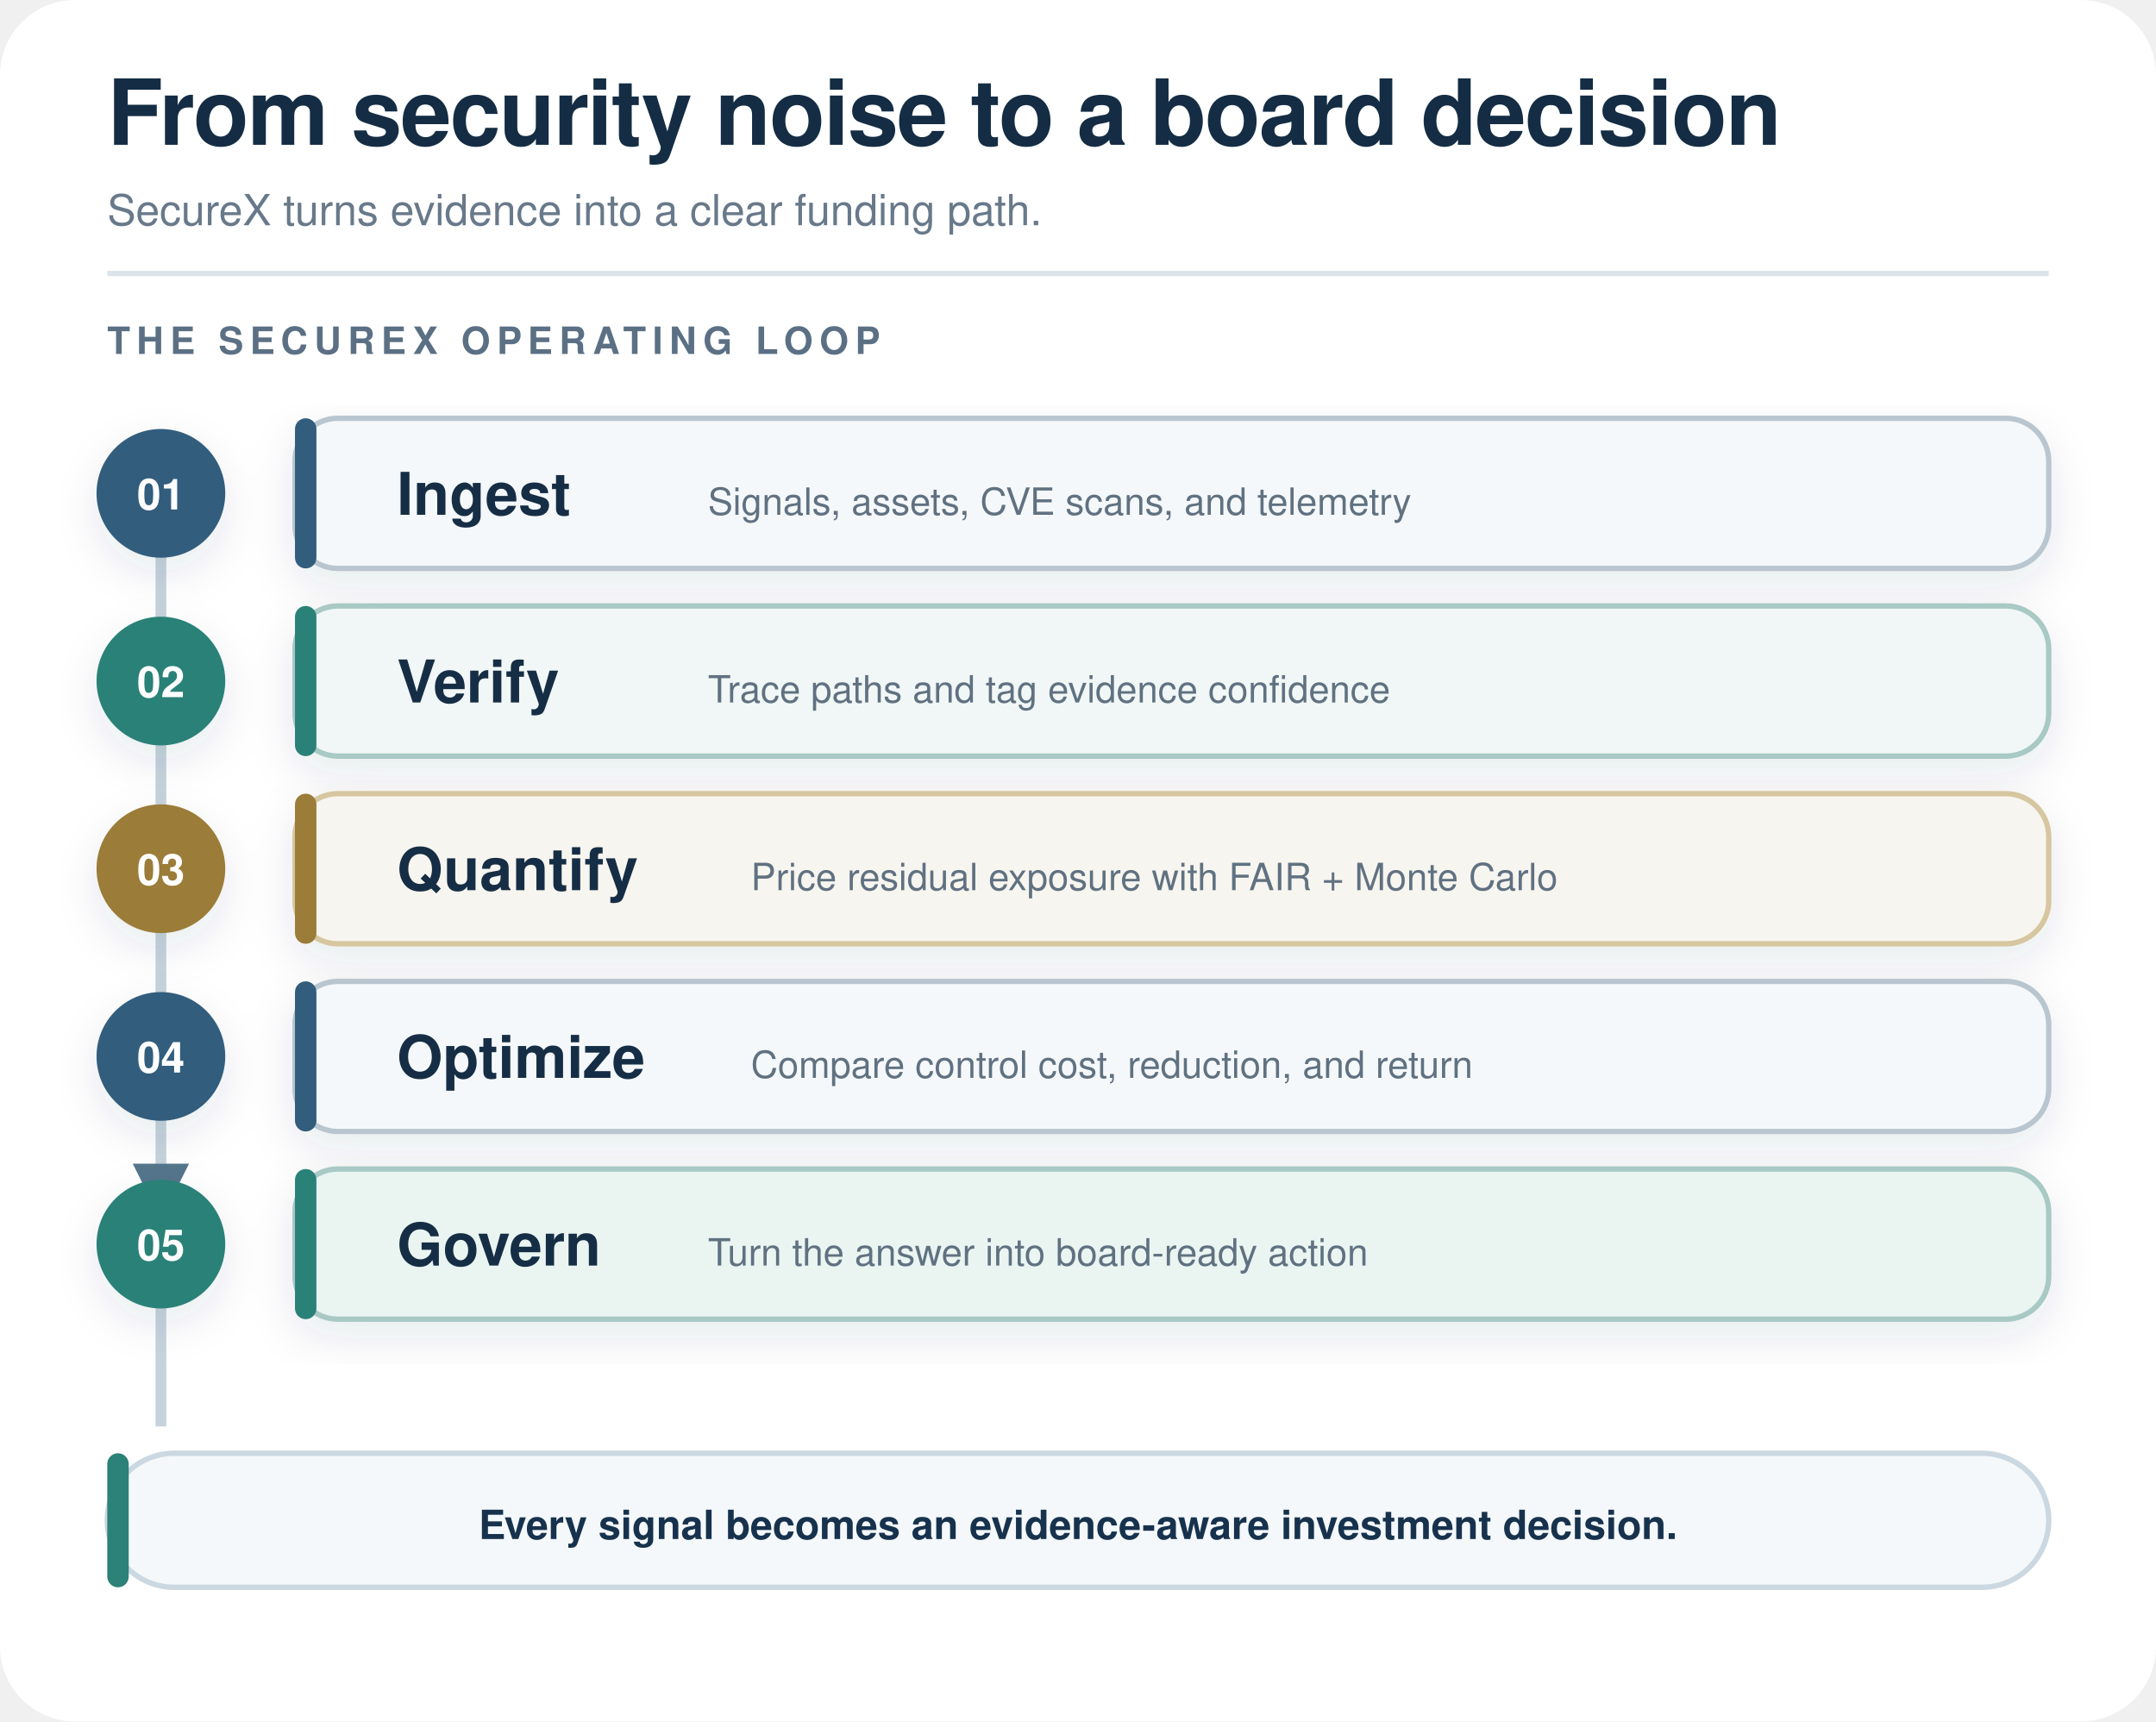
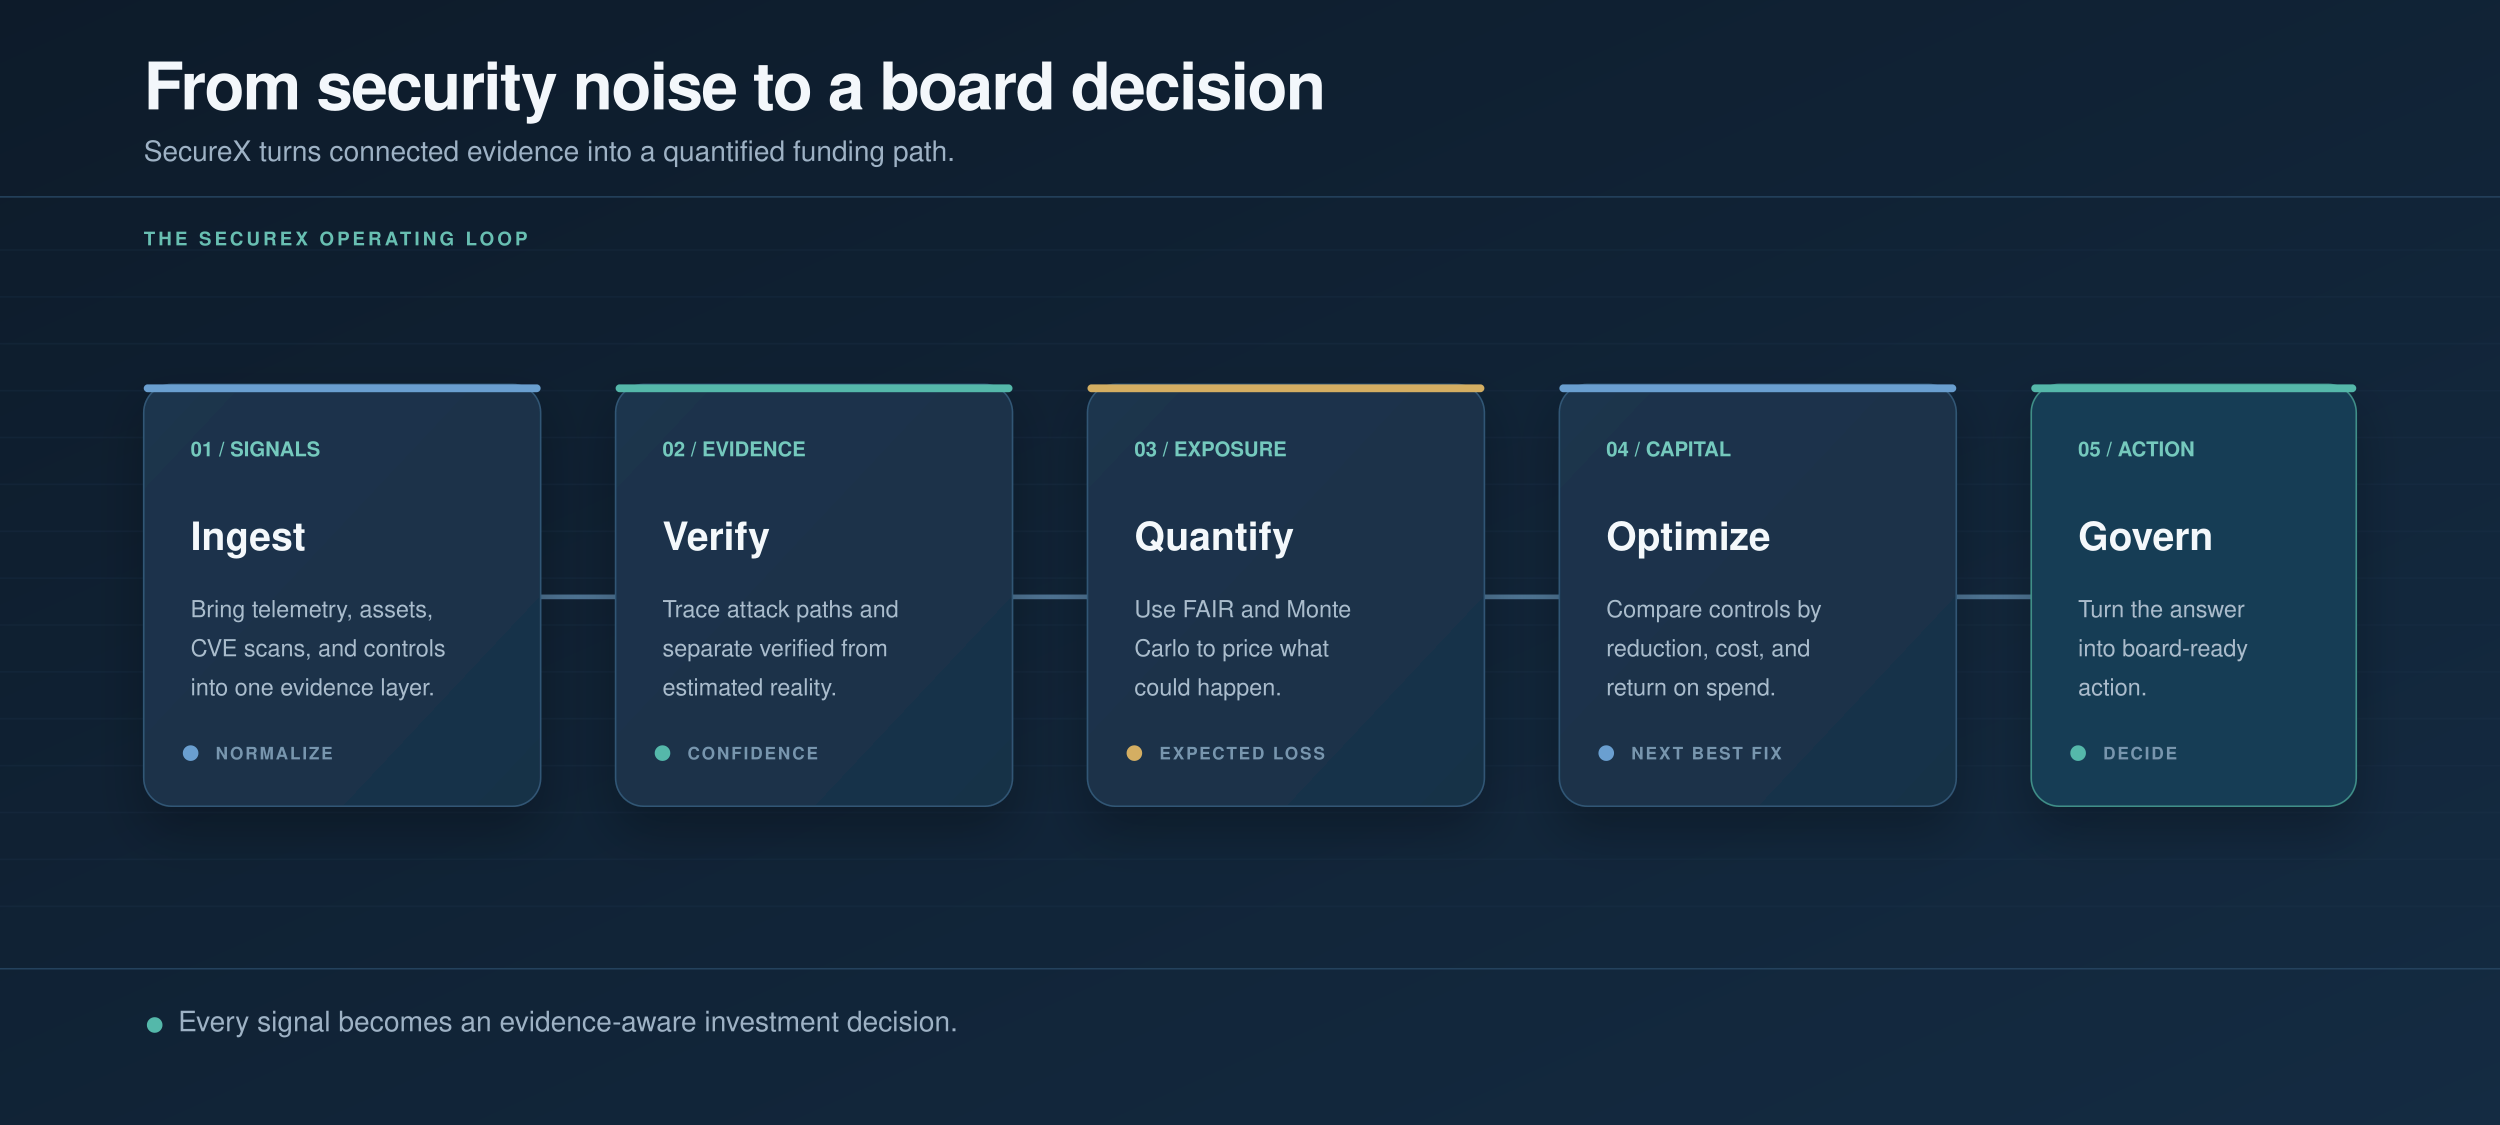
- <svg xmlns="http://www.w3.org/2000/svg" width="402" height="321" viewBox="0 0 402 321" role="img" aria-labelledby="title desc">
+ <svg xmlns="http://www.w3.org/2000/svg" width="1600" height="720" viewBox="0 0 1600 720" role="img" aria-labelledby="title desc">
  <defs>
+     <linearGradient id="bg" x1="0" y1="0" x2="1" y2="1">
+       <stop stop-color="#0d1b2a" />
+       <stop offset="1" stop-color="#142b42" />
+     </linearGradient>
+     <linearGradient id="card" x1="0" y1="0" x2="1" y2="1">
+       <stop stop-color="#1b344d" />
+       <stop offset="1" stop-color="#193047" />
+     </linearGradient>
    <filter id="shadow" x="-20%" y="-20%" width="140%" height="150%">
-       <feDropShadow dx="0" dy="3" stdDeviation="4" flood-color="#17324d" flood-opacity=".10" />
+       <feDropShadow dx="0" dy="16" stdDeviation="16" flood-color="#000" flood-opacity=".25" />
    </filter>
-     <marker id="arrow" markerWidth="7" markerHeight="7" refX="6" refY="3.5" orient="auto">
-       <path d="M0 0L7 3.5L0 7Z" fill="#55758d" />
+     <marker id="arrow" markerWidth="13" markerHeight="13" refX="11" refY="6.5" orient="auto">
+       <path d="M0 0L13 6.5L0 13Z" fill="#6f9abb" />
    </marker>
    <style>
-       text{font-family:"Helvetica World",Helvetica,Arial,sans-serif}.title{font:700 17px "Helvetica World",Helvetica,Arial,sans-serif;fill:#142d44;letter-spacing:-.25px}.sub{font:400 8px "Helvetica World",Helvetica,Arial,sans-serif;fill:#68798a}.eyebrow{font:700 7px "Helvetica World",Helvetica,Arial,sans-serif;fill:#5b7084;letter-spacing:1.2px}.num{font:700 8px "Helvetica World",Helvetica,Arial,sans-serif;fill:#fff}.step{font:700 11px "Helvetica World",Helvetica,Arial,sans-serif;fill:#142d44}.copy{font:400 7px "Helvetica World",Helvetica,Arial,sans-serif;fill:#607181}.line{fill:none;stroke:#8ba0b1;stroke-width:1.5;marker-end:url(#arrow)}.promise{font:700 7.5px "Helvetica World",Helvetica,Arial,sans-serif;fill:#17324d}
+       text{font-family:"Helvetica World",Helvetica,Arial,sans-serif}.title{font:700 42px "Helvetica World",Helvetica,Arial,sans-serif;fill:#f3f7fb;letter-spacing:-1px}.sub{font:400 18px "Helvetica World",Helvetica,Arial,sans-serif;fill:#9eb2c5}.eyebrow{font:700 12px "Helvetica World",Helvetica,Arial,sans-serif;fill:#68bfb2;letter-spacing:2px}.num{font:700 13px "Helvetica World",Helvetica,Arial,sans-serif;fill:#74c9bd}.step{font:700 25px "Helvetica World",Helvetica,Arial,sans-serif;fill:#f4f8fb}.copy{font:400 15px "Helvetica World",Helvetica,Arial,sans-serif;fill:#aabccc}.line{fill:none;stroke:#557d9f;stroke-width:3;marker-end:url(#arrow)}.small{font:600 11px "Helvetica World",Helvetica,Arial,sans-serif;fill:#7896ae;letter-spacing:1.2px}
    </style>
  </defs>
-   <rect width="402" height="321" rx="14" fill="#fff" />
-   <path d="M20 51H382" stroke="#dce4ea" />
-   <text x="20" y="27" class="title">From security noise to a board decision</text>
-   <text x="20" y="42" class="sub">SecureX turns evidence into a clear funding path.</text>
-   <text x="20" y="66" class="eyebrow">THE SECUREX OPERATING LOOP</text>
-   <path d="M30 91V266" stroke="#c6d3dc" stroke-width="2" />
-   <path d="M30 116V121M30 151V156M30 186V191M30 221V226" class="line" />
+   <rect width="1600" height="720" fill="url(#bg)" />
+   <path d="M0 126H1600M0 620H1600" stroke="#24425d" stroke-width="1" />
+   <path d="M0 160H1600M0 190H1600M0 220H1600M0 250H1600M0 280H1600M0 310H1600M0 340H1600M0 370H1600M0 400H1600M0 430H1600M0 460H1600M0 490H1600M0 520H1600M0 550H1600M0 580H1600" stroke="#1b344b" stroke-width="1" opacity=".28" />
+   <text x="92" y="70" class="title">From security noise to a board decision</text>
+   <text x="92" y="103" class="sub">SecureX turns connected evidence into a quantified funding path.</text>
+   <text x="92" y="157" class="eyebrow">THE SECUREX OPERATING LOOP</text>
+   <path d="M120 382H1480" class="line" opacity=".9" />
  <g filter="url(#shadow)">
-     <circle cx="30" cy="92" r="12" fill="#315d7d" />
-     <text x="30" y="95" text-anchor="middle" class="num">01</text>
-     <rect x="55" y="78" width="327" height="28" rx="8" fill="#f5f8fa" stroke="#b9c6d0" />
-     <rect x="55" y="78" width="4" height="28" rx="2" fill="#315d7d" />
-     <text x="74" y="96" class="step">Ingest</text>
-     <text x="132" y="96" class="copy">Signals, assets, CVE scans, and telemetry</text>
+     <rect x="92" y="246" width="254" height="270" rx="18" fill="url(#card)" stroke="#315775" />
+     <rect x="92" y="246" width="254" height="5" rx="2.5" fill="#6b9fd0" />
+     <text x="122" y="292" class="num">01 / SIGNALS</text>
+     <text x="122" y="352" class="step">Ingest</text>
+     <text x="122" y="395" class="copy">Bring telemetry, assets,</text>
+     <text x="122" y="420" class="copy">CVE scans, and controls</text>
+     <text x="122" y="445" class="copy">into one evidence layer.</text>
+     <circle cx="122" cy="482" r="5" fill="#6b9fd0" />
+     <text x="138" y="486" class="small">NORMALIZE</text>
  </g>
  <g filter="url(#shadow)">
-     <circle cx="30" cy="127" r="12" fill="#2c8178" />
-     <text x="30" y="130" text-anchor="middle" class="num">02</text>
-     <rect x="55" y="113" width="327" height="28" rx="8" fill="#f1f7f6" stroke="#a8c9c4" />
-     <rect x="55" y="113" width="4" height="28" rx="2" fill="#2c8178" />
-     <text x="74" y="131" class="step">Verify</text>
-     <text x="132" y="131" class="copy">Trace paths and tag evidence confidence</text>
+     <rect x="394" y="246" width="254" height="270" rx="18" fill="url(#card)" stroke="#315775" />
+     <rect x="394" y="246" width="254" height="5" rx="2.5" fill="#54b8aa" />
+     <text x="424" y="292" class="num">02 / EVIDENCE</text>
+     <text x="424" y="352" class="step">Verify</text>
+     <text x="424" y="395" class="copy">Trace attack paths and</text>
+     <text x="424" y="420" class="copy">separate verified from</text>
+     <text x="424" y="445" class="copy">estimated reality.</text>
+     <circle cx="424" cy="482" r="5" fill="#54b8aa" />
+     <text x="440" y="486" class="small">CONFIDENCE</text>
  </g>
  <g filter="url(#shadow)">
-     <circle cx="30" cy="162" r="12" fill="#9b7b37" />
-     <text x="30" y="165" text-anchor="middle" class="num">03</text>
-     <rect x="55" y="148" width="327" height="28" rx="8" fill="#f7f5ef" stroke="#d6c7a1" />
-     <rect x="55" y="148" width="4" height="28" rx="2" fill="#9b7b37" />
-     <text x="74" y="166" class="step">Quantify</text>
-     <text x="140" y="166" class="copy">Price residual exposure with FAIR + Monte Carlo</text>
+     <rect x="696" y="246" width="254" height="270" rx="18" fill="url(#card)" stroke="#315775" />
+     <rect x="696" y="246" width="254" height="5" rx="2.5" fill="#d4ae62" />
+     <text x="726" y="292" class="num">03 / EXPOSURE</text>
+     <text x="726" y="352" class="step">Quantify</text>
+     <text x="726" y="395" class="copy">Use FAIR and Monte</text>
+     <text x="726" y="420" class="copy">Carlo to price what</text>
+     <text x="726" y="445" class="copy">could happen.</text>
+     <circle cx="726" cy="482" r="5" fill="#d4ae62" />
+     <text x="742" y="486" class="small">EXPECTED LOSS</text>
  </g>
  <g filter="url(#shadow)">
-     <circle cx="30" cy="197" r="12" fill="#315d7d" />
-     <text x="30" y="200" text-anchor="middle" class="num">04</text>
-     <rect x="55" y="183" width="327" height="28" rx="8" fill="#f5f8fa" stroke="#b9c6d0" />
-     <rect x="55" y="183" width="4" height="28" rx="2" fill="#315d7d" />
-     <text x="74" y="201" class="step">Optimize</text>
-     <text x="140" y="201" class="copy">Compare control cost, reduction, and return</text>
+     <rect x="998" y="246" width="254" height="270" rx="18" fill="url(#card)" stroke="#315775" />
+     <rect x="998" y="246" width="254" height="5" rx="2.5" fill="#6b9fd0" />
+     <text x="1028" y="292" class="num">04 / CAPITAL</text>
+     <text x="1028" y="352" class="step">Optimize</text>
+     <text x="1028" y="395" class="copy">Compare controls by</text>
+     <text x="1028" y="420" class="copy">reduction, cost, and</text>
+     <text x="1028" y="445" class="copy">return on spend.</text>
+     <circle cx="1028" cy="482" r="5" fill="#6b9fd0" />
+     <text x="1044" y="486" class="small">NEXT BEST FIX</text>
  </g>
  <g filter="url(#shadow)">
-     <circle cx="30" cy="232" r="12" fill="#2c8178" />
-     <text x="30" y="235" text-anchor="middle" class="num">05</text>
-     <rect x="55" y="218" width="327" height="28" rx="8" fill="#eaf5f2" stroke="#a8c9c4" />
-     <rect x="55" y="218" width="4" height="28" rx="2" fill="#2c8178" />
-     <text x="74" y="236" class="step">Govern</text>
-     <text x="132" y="236" class="copy">Turn the answer into board-ready action</text>
+     <rect x="1300" y="246" width="208" height="270" rx="18" fill="#193e55" stroke="#3f8f88" />
+     <rect x="1300" y="246" width="208" height="5" rx="2.5" fill="#54b8aa" />
+     <text x="1330" y="292" class="num">05 / ACTION</text>
+     <text x="1330" y="352" class="step">Govern</text>
+     <text x="1330" y="395" class="copy">Turn the answer</text>
+     <text x="1330" y="420" class="copy">into board-ready</text>
+     <text x="1330" y="445" class="copy">action.</text>
+     <circle cx="1330" cy="482" r="5" fill="#54b8aa" />
+     <text x="1346" y="486" class="small">DECIDE</text>
  </g>
-   <rect x="20" y="271" width="362" height="25" rx="12.5" fill="#f4f8fa" stroke="#cbd8e1" />
-   <rect x="20" y="271" width="4" height="25" rx="2" fill="#2c8178" />
-   <text x="201" y="287" text-anchor="middle" class="promise">Every signal becomes an evidence-aware investment decision.</text>
+   <g transform="translate(92 656)">
+     <circle cx="7" cy="0" r="5" fill="#54b8aa" />
+     <text x="22" y="4" class="sub">Every signal becomes an evidence-aware investment decision.</text>
+   </g>
</svg>
